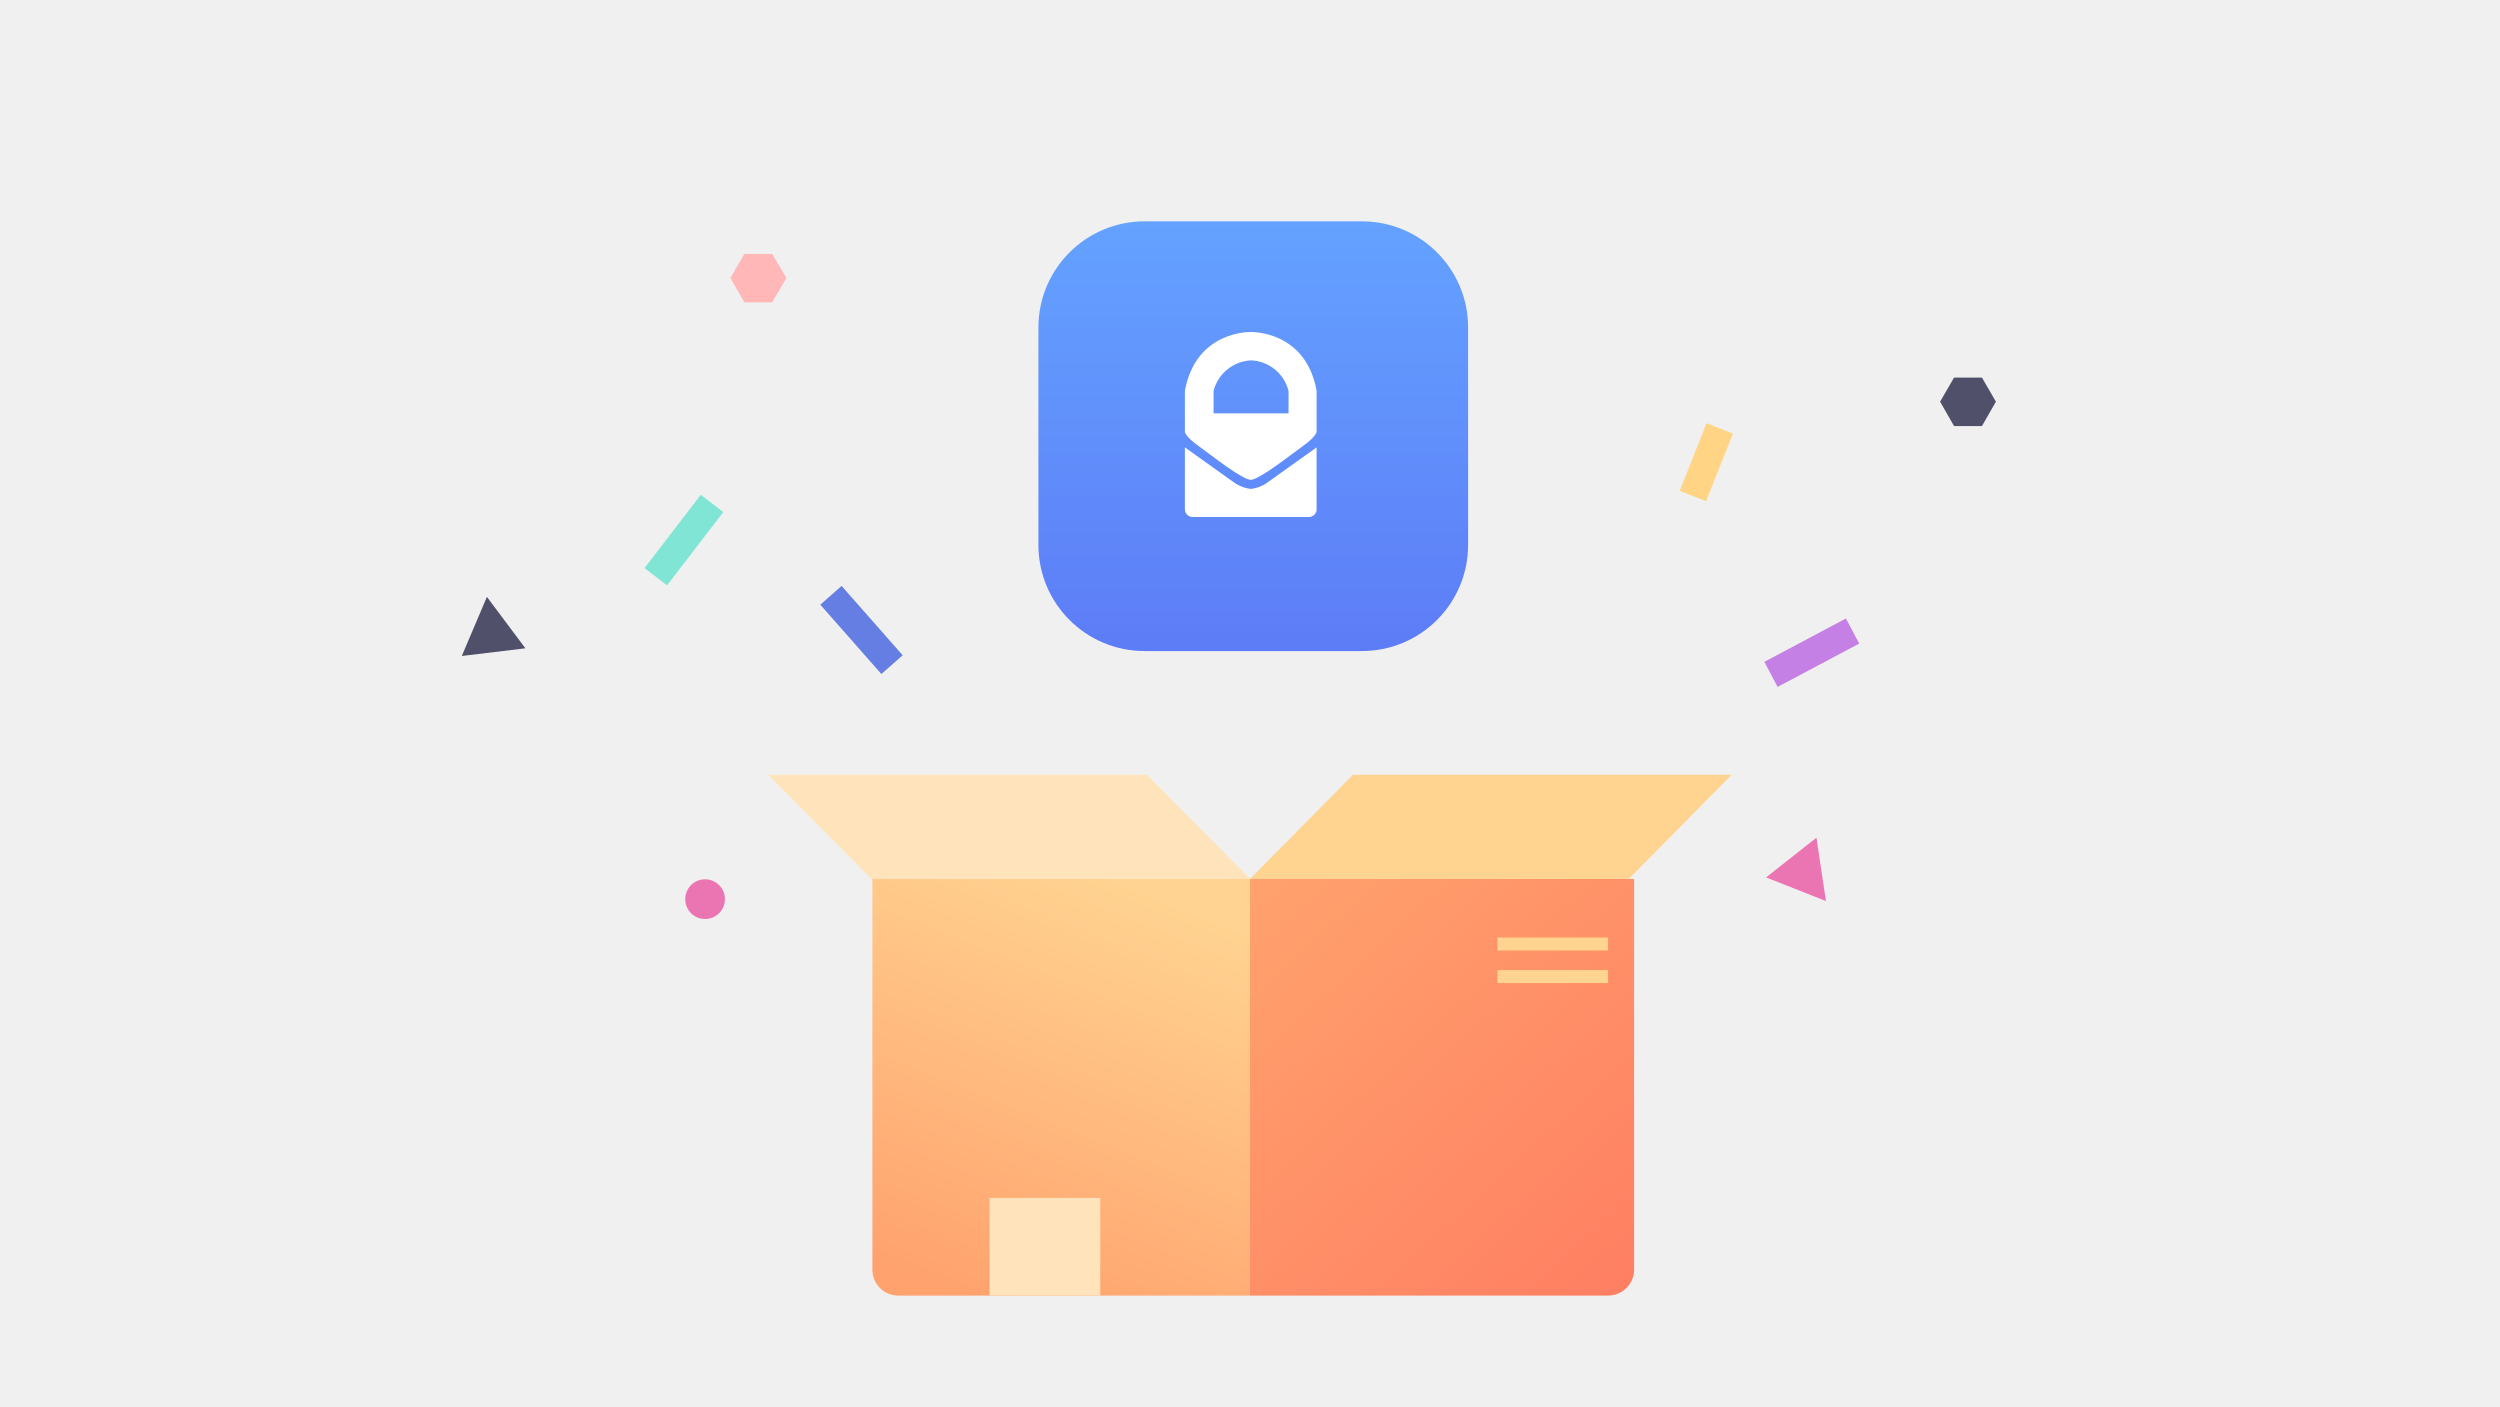
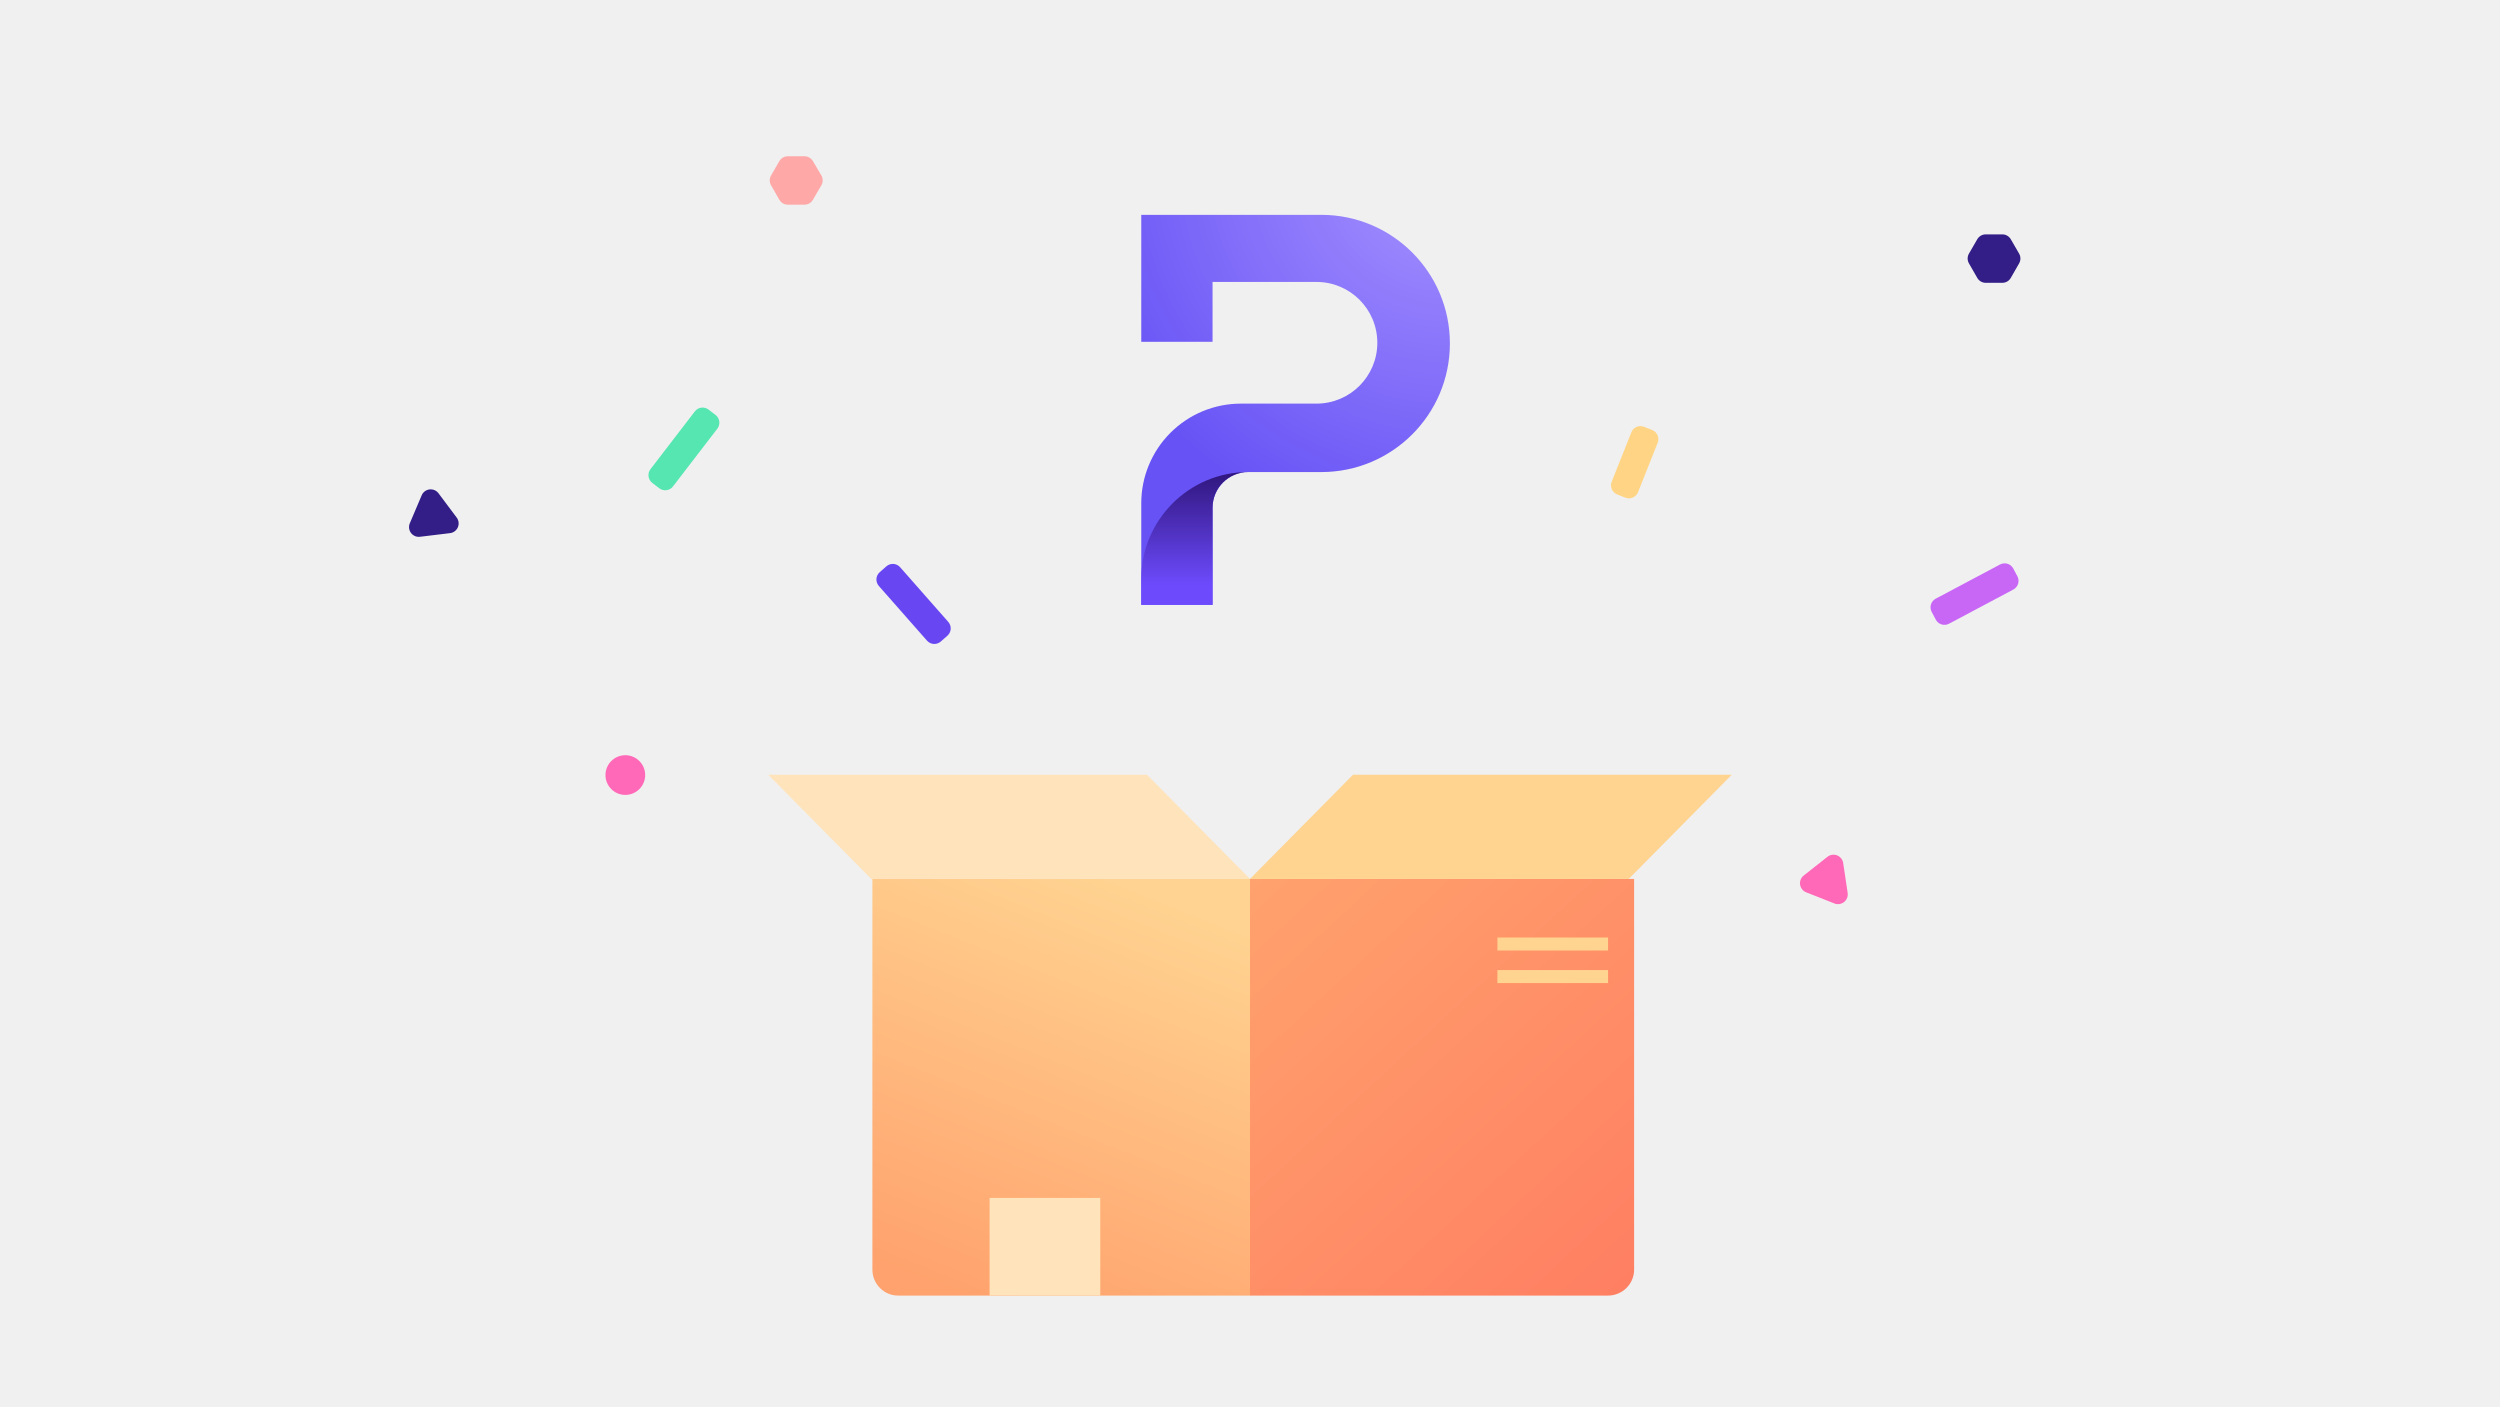
<svg xmlns="http://www.w3.org/2000/svg" width="384" height="216" fill="none" viewBox="0 0 384 216">
-   <defs />
-   <rect width="66" height="66" x="159.5" y="34" fill="url(#paint0_linear)" rx="16.3" />
-   <path fill="#fff" d="M192.12 51s-8.38-.29-10.12 9v6.34s.05.68 1.98 2.08c1.94 1.4 6.83 5.28 8.14 5.28 1.3 0 6.24-3.92 8.13-5.28 1.88-1.35 1.98-2.08 1.98-2.08V60c-1.7-9.29-10.11-9-10.11-9zm5.76 12.49H186.4v-3.44c.68-2.66 3-4.55 5.76-4.7a6.2 6.2 0 015.76 4.7v3.44h-.04z" />
-   <path fill="#fff" d="M192.12 75.1c-.83-.1-1.6-.38-2.33-.82L182 68.72v9.58a1.19 1.19 0 001.26 1.11h17.67a1.2 1.2 0 001.3-1.06v-9.63l-7.8 5.56a5.34 5.34 0 01-2.31.82z" />
-   <path fill="url(#paint1_linear)" d="M192 199h-54.06a3.97 3.97 0 01-3.94-3.97V135h58v64z" />
+   <path fill="url(#paint0_linear_5741_18656)" d="M192 199h-54.057c-2.169 0-3.943-1.788-3.943-3.974V135h58v64z" />
  <path fill="#FFE3BA" d="M133.82 135H192l-15.82-16H118l15.82 16z" />
-   <path fill="url(#paint2_linear)" d="M192 199h54.99a4 4 0 004.01-3.97V135h-59v64z" />
+   <path fill="url(#paint1_linear_5741_18656)" d="M192 199h54.989c2.206 0 4.011-1.788 4.011-3.974V135h-59v64z" />
  <path fill="#FFD390" d="M250.18 135H192l15.82-16H266l-15.82 16z" />
  <path fill="#FFE3BA" d="M169 184h-17v15h17v-15z" />
-   <path fill="#FFD390" d="M247 144h-17v2h17v-2zm0 5h-17v2h17v-2z" />
-   <path fill="#80E5D4" d="M111.1 78.65L107.64 76 99 87.26l3.46 2.65 8.64-11.26z" />
-   <path fill="#FFD585" d="M266.18 66.61L262.13 65 258 75.39l4.05 1.6 4.13-10.38z" />
-   <path fill="#657EE3" d="M129.27 90L126 92.88l9.38 10.65 3.27-2.88L129.27 90z" />
-   <path fill="#C580E5" d="M285.58 98.85L283.53 95 271 101.66l2.04 3.85 12.54-6.66z" />
-   <path fill="#EB75B3" d="M108.3 141.16a3.05 3.05 0 100-6.1 3.05 3.05 0 000 6.1z" />
-   <path fill="#FFB7B7" d="M118.61 39h-4.28l-2.14 3.7 2.14 3.74h4.28l2.18-3.74-2.18-3.7z" />
-   <path fill="#50506A" d="M304.43 58h-4.29L298 61.7l2.14 3.74h4.29l2.14-3.74-2.14-3.7zM74.79 91.68l-3.86 9.08 9.77-1.18-5.91-7.9z" />
-   <path fill="#EB75B3" d="M279 128.67l-7.73 6.1 9.19 3.63-1.45-9.73z" />
+   <path fill="#FFD390" d="M247 144h-17v2h17v-2zM247 149h-17v2h17v-2z" />
+   <path fill="#55E6B2" d="M109.909 63.74l-1.076-.827a1.5 1.5 0 00-2.103.277l-6.816 8.877a1.5 1.5 0 00.276 2.103l1.075.826a1.5 1.5 0 002.103-.277l6.817-8.877a1.5 1.5 0 00-.276-2.103z" />
+   <path fill="#FFD585" d="M253.784 66.055l-1.26-.5a1.5 1.5 0 00-1.948.839l-3.022 7.602a1.5 1.5 0 00.84 1.948l1.26.5a1.5 1.5 0 001.948-.84l3.022-7.601a1.5 1.5 0 00-.84-1.948z" />
+   <path fill="#6847F2" d="M136.144 86.99l-1.018.897a1.5 1.5 0 00-.135 2.117l7.396 8.4a1.5 1.5 0 002.117.136l1.018-.896a1.5 1.5 0 00.134-2.117l-7.395-8.401a1.5 1.5 0 00-2.117-.135z" />
+   <path fill="#C867F6" d="M309.873 88.522l-.637-1.198a1.5 1.5 0 00-2.028-.62l-9.884 5.254a1.5 1.5 0 00-.62 2.028l.636 1.197a1.5 1.5 0 002.029.62l9.883-5.253a1.5 1.5 0 00.621-2.028z" />
+   <path fill="#FF69B8" d="M96.05 122.098a3.049 3.049 0 100-6.098 3.049 3.049 0 000 6.098z" />
+   <path fill="#FFA8A8" d="M124.86 24.74a1.5 1.5 0 00-1.293-.74h-2.56c-.536 0-1.03.285-1.299.749l-1.276 2.206a1.5 1.5 0 00-.003 1.497l1.28 2.235c.268.466.764.754 1.302.754h2.552a1.5 1.5 0 001.296-.745l1.302-2.235a1.5 1.5 0 00-.003-1.515l-1.298-2.207z" />
+   <path fill="#321E86" d="M308.858 36.749A1.5 1.5 0 00307.56 36h-2.553c-.536 0-1.03.285-1.299.749l-1.276 2.206a1.5 1.5 0 00-.003 1.497l1.28 2.235c.268.466.764.754 1.302.754h2.544a1.5 1.5 0 001.302-.754l1.28-2.235a1.498 1.498 0 00-.003-1.497l-1.276-2.206zM67.353 75.765a1.5 1.5 0 00-2.581.312l-1.825 4.297a1.5 1.5 0 001.561 2.075l4.621-.56a1.5 1.5 0 001.02-2.388l-2.796-3.736z" />
+   <path fill="#FF69B8" d="M283.113 132.558a1.5 1.5 0 00-2.412-.956l-3.654 2.882a1.5 1.5 0 00.377 2.572l4.341 1.716a1.5 1.5 0 002.035-1.616l-.687-4.598z" />
+   <g>
+     <path fill="url(#paint2_radial_5741_18656)" d="M175.299 77.307v15.6h10.95V77.984a5.478 5.478 0 015.475-5.475h11.227a19.75 19.75 0 0019.752-19.754A19.749 19.749 0 00202.951 33h-27.652v19.5h10.95v-9.195h15.961a9.347 9.347 0 019.347 9.345 9.346 9.346 0 01-9.347 9.346h-11.605a15.294 15.294 0 00-10.826 4.483 15.299 15.299 0 00-4.48 10.828z" />
+     <path fill="url(#paint3_linear_5741_18656)" d="M191.721 72.507a16.423 16.423 0 00-16.422 16.422v3.976h10.95V77.982a5.475 5.475 0 015.472-5.475z" />
+   </g>
  <defs>
-     <linearGradient id="paint0_linear" x1="192" x2="192" y1="100" y2="34" gradientUnits="userSpaceOnUse">
-       <stop stop-color="#5D7CF7" />
-       <stop offset="1" stop-color="#64A2FF" />
-     </linearGradient>
-     <linearGradient id="paint1_linear" x1="172.33" x2="147.01" y1="135.51" y2="198.87" gradientUnits="userSpaceOnUse">
+     <linearGradient id="paint0_linear_5741_18656" x1="172.333" x2="147.012" y1="135.507" y2="198.865" gradientUnits="userSpaceOnUse">
      <stop stop-color="#FFD391" />
      <stop offset="1" stop-color="#FFA26D" />
    </linearGradient>
-     <linearGradient id="paint2_linear" x1="251.55" x2="192.48" y1="199" y2="134.96" gradientUnits="userSpaceOnUse">
+     <linearGradient id="paint1_linear_5741_18656" x1="251.551" x2="192.479" y1="199" y2="134.958" gradientUnits="userSpaceOnUse">
      <stop stop-color="#FF7E62" />
      <stop offset="1" stop-color="#FFA26D" />
    </linearGradient>
+     <linearGradient id="paint3_linear_5741_18656" x1="183.51" x2="183.51" y1="89.955" y2="67.032" gradientUnits="userSpaceOnUse">
+       <stop stop-color="#6D4BFD" />
+       <stop offset="1" stop-color="#1C0554" />
+     </linearGradient>
+     <radialGradient id="paint2_radial_5741_18656" cx="0" cy="0" r="1" gradientTransform="translate(222.871 24.683) scale(60.2955)" gradientUnits="userSpaceOnUse">
+       <stop stop-color="#A995FF" />
+       <stop offset="1" stop-color="#6652F5" />
+     </radialGradient>
  </defs>
</svg>
